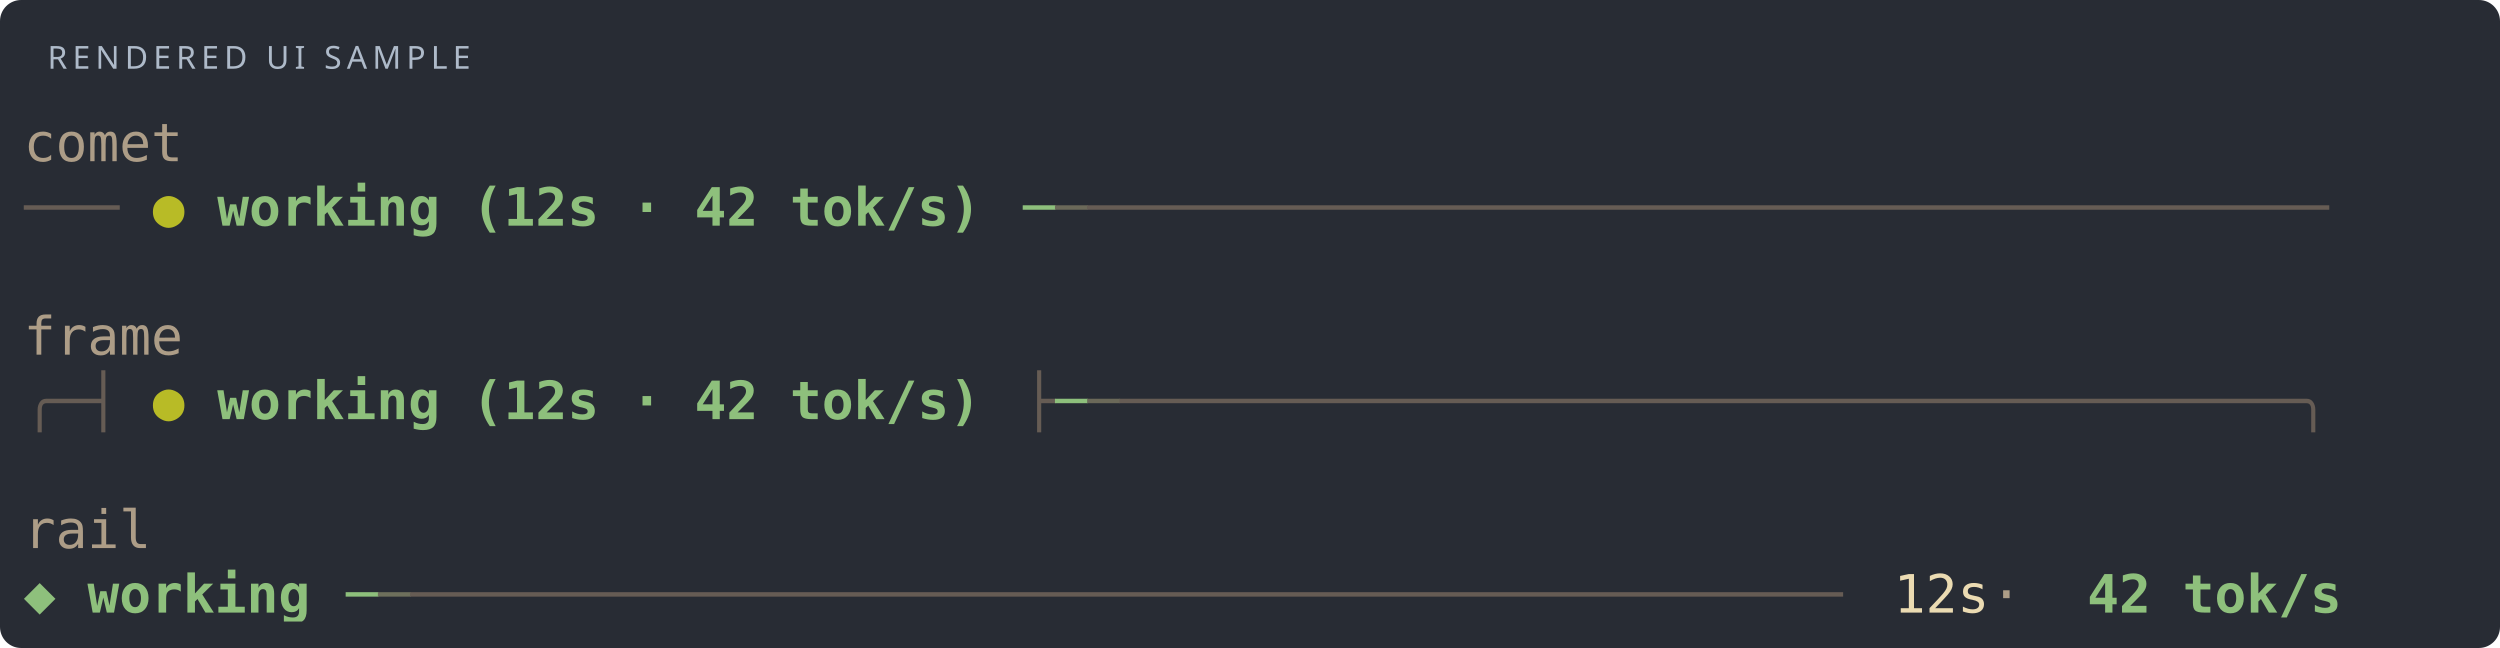
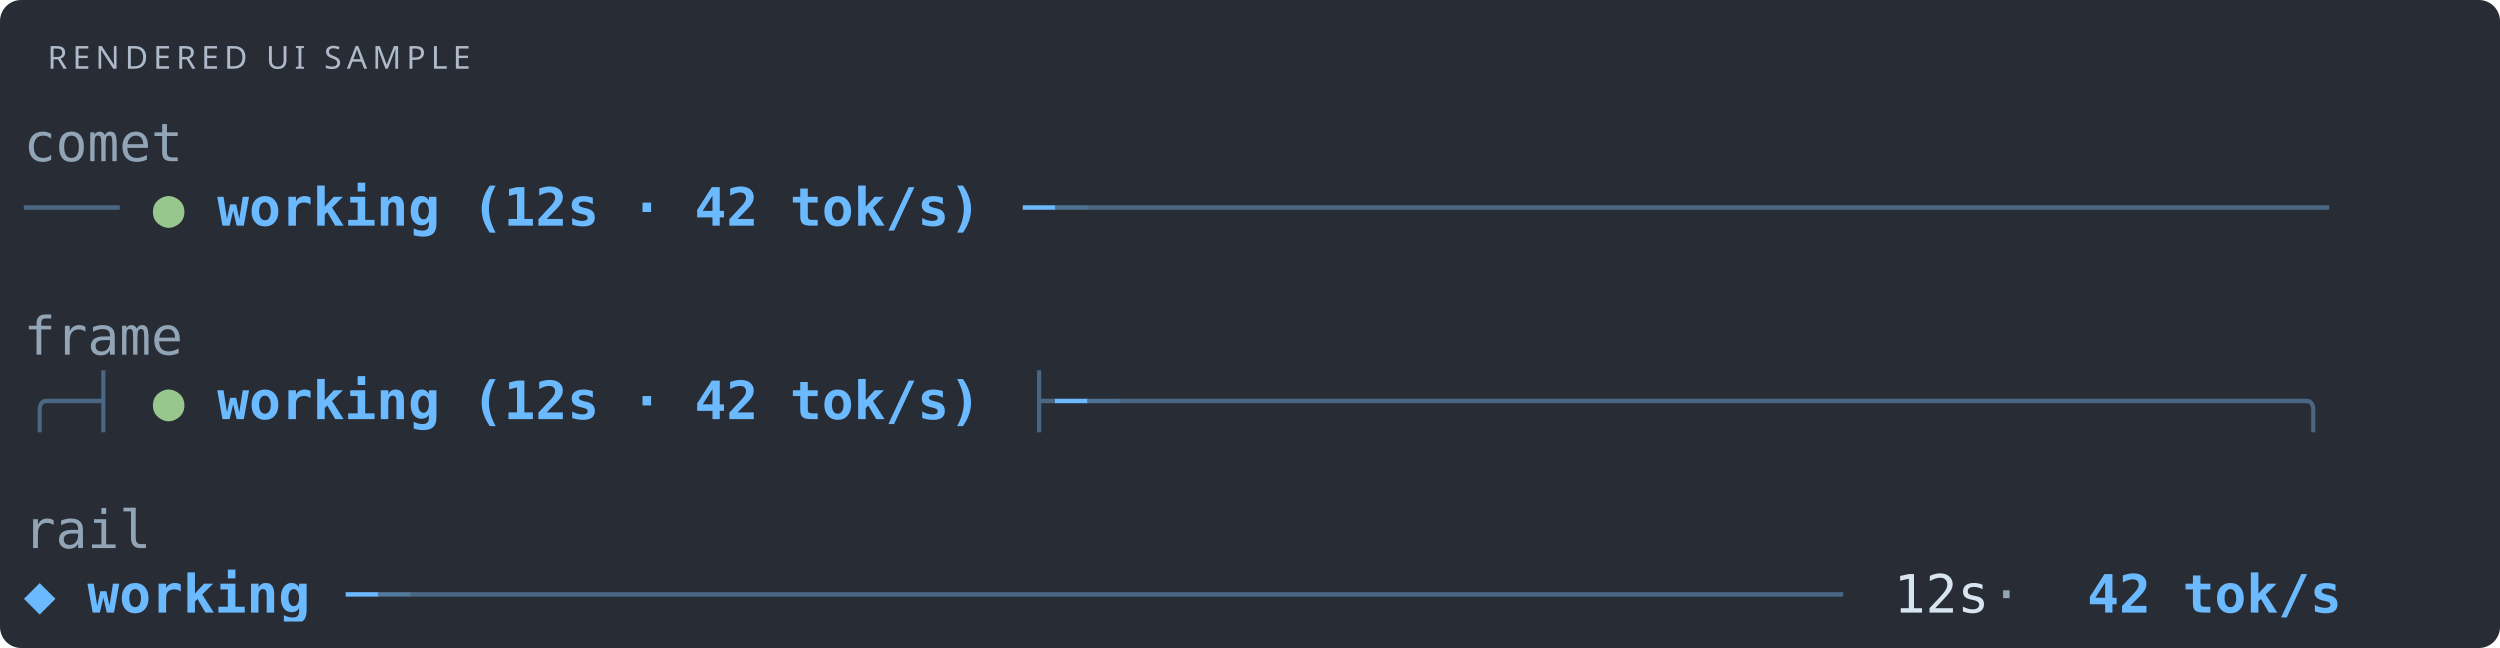
<svg xmlns="http://www.w3.org/2000/svg" viewBox="0 0 946 245.2">
  <style>
.appearance-dividers-matrix {font-family:monospace;font-size:20px;line-height:24.4px}
- .appearance-dividers-r1 { fill: #ad9d87 }
+ .appearance-dividers-r1 { fill: #91a5b7 }
.appearance-dividers-r2 { fill: #abb2bf }
- .appearance-dividers-r3 { fill: #665c54 }
- .appearance-dividers-r4 { fill: #b8bb26 }
- .appearance-dividers-r5 { fill: #8ec07c;font-weight: bold }
- .appearance-dividers-r6 { fill: #8ec07c }
- .appearance-dividers-r7 { fill: #6b6959 }
- .appearance-dividers-r8 { fill: #6e705c }
- .appearance-dividers-r9 { fill: #ebdbb2 }
+ .appearance-dividers-r3 { fill: #4a6884 }
+ .appearance-dividers-r4 { fill: #98c78d }
+ .appearance-dividers-r5 { fill: #6bb9ff;font-weight: bold }
+ .appearance-dividers-r6 { fill: #6bb9ff }
+ .appearance-dividers-r7 { fill: #4e7394 }
+ .appearance-dividers-r8 { fill: #51789d }
+ .appearance-dividers-r9 { fill: #d7e5f1 }
</style>
  <defs>
    <clipPath id="appearance-dividers-clip-terminal">
      <rect width="926.2" height="194.2" />
    </clipPath>
    <clipPath id="appearance-dividers-line-0">
      <rect x="0" y="1.5" width="927.2" height="24.65" />
    </clipPath>
    <clipPath id="appearance-dividers-line-1">
      <rect x="0" y="25.9" width="927.2" height="24.65" />
    </clipPath>
    <clipPath id="appearance-dividers-line-2">
      <rect x="0" y="50.3" width="927.2" height="24.65" />
    </clipPath>
    <clipPath id="appearance-dividers-line-3">
      <rect x="0" y="74.7" width="927.2" height="24.65" />
    </clipPath>
    <clipPath id="appearance-dividers-line-4">
      <rect x="0" y="99.1" width="927.2" height="24.65" />
    </clipPath>
    <clipPath id="appearance-dividers-line-5">
      <rect x="0" y="123.5" width="927.2" height="24.65" />
    </clipPath>
    <clipPath id="appearance-dividers-line-6">
      <rect x="0" y="147.9" width="927.2" height="24.65" />
    </clipPath>
  </defs>
  <rect width="946" height="245.2" rx="8" fill="#282c34" />
  <text x="18" y="26" fill="#aebac9" font-family="sans-serif" font-size="12" letter-spacing="2">RENDERED UI SAMPLE</text>
  <g transform="translate(9, 41)" clip-path="url(#appearance-dividers-clip-terminal)">
    <g class="appearance-dividers-matrix">
      <text class="appearance-dividers-r1" x="0" y="20" textLength="61" clip-path="url(#appearance-dividers-line-0)">comet</text>
      <text class="appearance-dividers-r2" x="927.2" y="20" textLength="12.2" clip-path="url(#appearance-dividers-line-0)">
</text>
      <text class="appearance-dividers-r3" x="0" y="44.4" textLength="36.6" clip-path="url(#appearance-dividers-line-1)">───</text>
      <text class="appearance-dividers-r4" x="48.8" y="44.4" textLength="24.4" clip-path="url(#appearance-dividers-line-1)">● </text>
      <text class="appearance-dividers-r5" x="73.2" y="44.4" textLength="292.8" clip-path="url(#appearance-dividers-line-1)">working (12s · 42 tok/s)</text>
      <text class="appearance-dividers-r6" x="378.2" y="44.4" textLength="12.2" clip-path="url(#appearance-dividers-line-1)">─</text>
      <text class="appearance-dividers-r7" x="390.4" y="44.4" textLength="12.2" clip-path="url(#appearance-dividers-line-1)">─</text>
      <text class="appearance-dividers-r3" x="402.6" y="44.4" textLength="475.8" clip-path="url(#appearance-dividers-line-1)">───────────────────────────────────────</text>
      <text class="appearance-dividers-r2" x="927.2" y="44.4" textLength="12.2" clip-path="url(#appearance-dividers-line-1)">
</text>
      <text class="appearance-dividers-r2" x="927.2" y="68.8" textLength="12.2" clip-path="url(#appearance-dividers-line-2)">
</text>
      <text class="appearance-dividers-r1" x="0" y="93.2" textLength="61" clip-path="url(#appearance-dividers-line-3)">frame</text>
      <text class="appearance-dividers-r2" x="927.2" y="93.2" textLength="12.2" clip-path="url(#appearance-dividers-line-3)">
</text>
      <text class="appearance-dividers-r3" x="0" y="117.6" textLength="36.6" clip-path="url(#appearance-dividers-line-4)">╭─┤</text>
      <text class="appearance-dividers-r4" x="48.8" y="117.6" textLength="24.4" clip-path="url(#appearance-dividers-line-4)">● </text>
      <text class="appearance-dividers-r5" x="73.2" y="117.6" textLength="292.8" clip-path="url(#appearance-dividers-line-4)">working (12s · 42 tok/s)</text>
      <text class="appearance-dividers-r3" x="378.2" y="117.6" textLength="12.2" clip-path="url(#appearance-dividers-line-4)">├</text>
      <text class="appearance-dividers-r6" x="390.4" y="117.6" textLength="12.2" clip-path="url(#appearance-dividers-line-4)">─</text>
      <text class="appearance-dividers-r7" x="402.6" y="117.6" textLength="12.2" clip-path="url(#appearance-dividers-line-4)">─</text>
      <text class="appearance-dividers-r3" x="414.8" y="117.6" textLength="463.6" clip-path="url(#appearance-dividers-line-4)">─────────────────────────────────────╮</text>
      <text class="appearance-dividers-r2" x="927.2" y="117.6" textLength="12.2" clip-path="url(#appearance-dividers-line-4)">
</text>
      <text class="appearance-dividers-r2" x="927.2" y="142" textLength="12.2" clip-path="url(#appearance-dividers-line-5)">
</text>
      <text class="appearance-dividers-r1" x="0" y="166.4" textLength="48.8" clip-path="url(#appearance-dividers-line-6)">rail</text>
      <text class="appearance-dividers-r2" x="927.2" y="166.4" textLength="12.2" clip-path="url(#appearance-dividers-line-6)">
</text>
      <text class="appearance-dividers-r5" x="0" y="190.8" textLength="109.8" clip-path="url(#appearance-dividers-line-7)">◆ working</text>
      <text class="appearance-dividers-r6" x="122" y="190.8" textLength="12.2" clip-path="url(#appearance-dividers-line-7)">─</text>
      <text class="appearance-dividers-r8" x="134.2" y="190.8" textLength="12.2" clip-path="url(#appearance-dividers-line-7)">─</text>
      <text class="appearance-dividers-r3" x="146.4" y="190.8" textLength="549" clip-path="url(#appearance-dividers-line-7)">─────────────────────────────────────────────</text>
      <text class="appearance-dividers-r9" x="707.6" y="190.8" textLength="36.6" clip-path="url(#appearance-dividers-line-7)">12s</text>
      <text class="appearance-dividers-r1" x="744.2" y="190.8" textLength="36.6" clip-path="url(#appearance-dividers-line-7)"> · </text>
      <text class="appearance-dividers-r5" x="780.8" y="190.8" textLength="97.6" clip-path="url(#appearance-dividers-line-7)">42 tok/s</text>
      <text class="appearance-dividers-r2" x="927.2" y="190.8" textLength="12.2" clip-path="url(#appearance-dividers-line-7)">
</text>
    </g>
  </g>
</svg>
